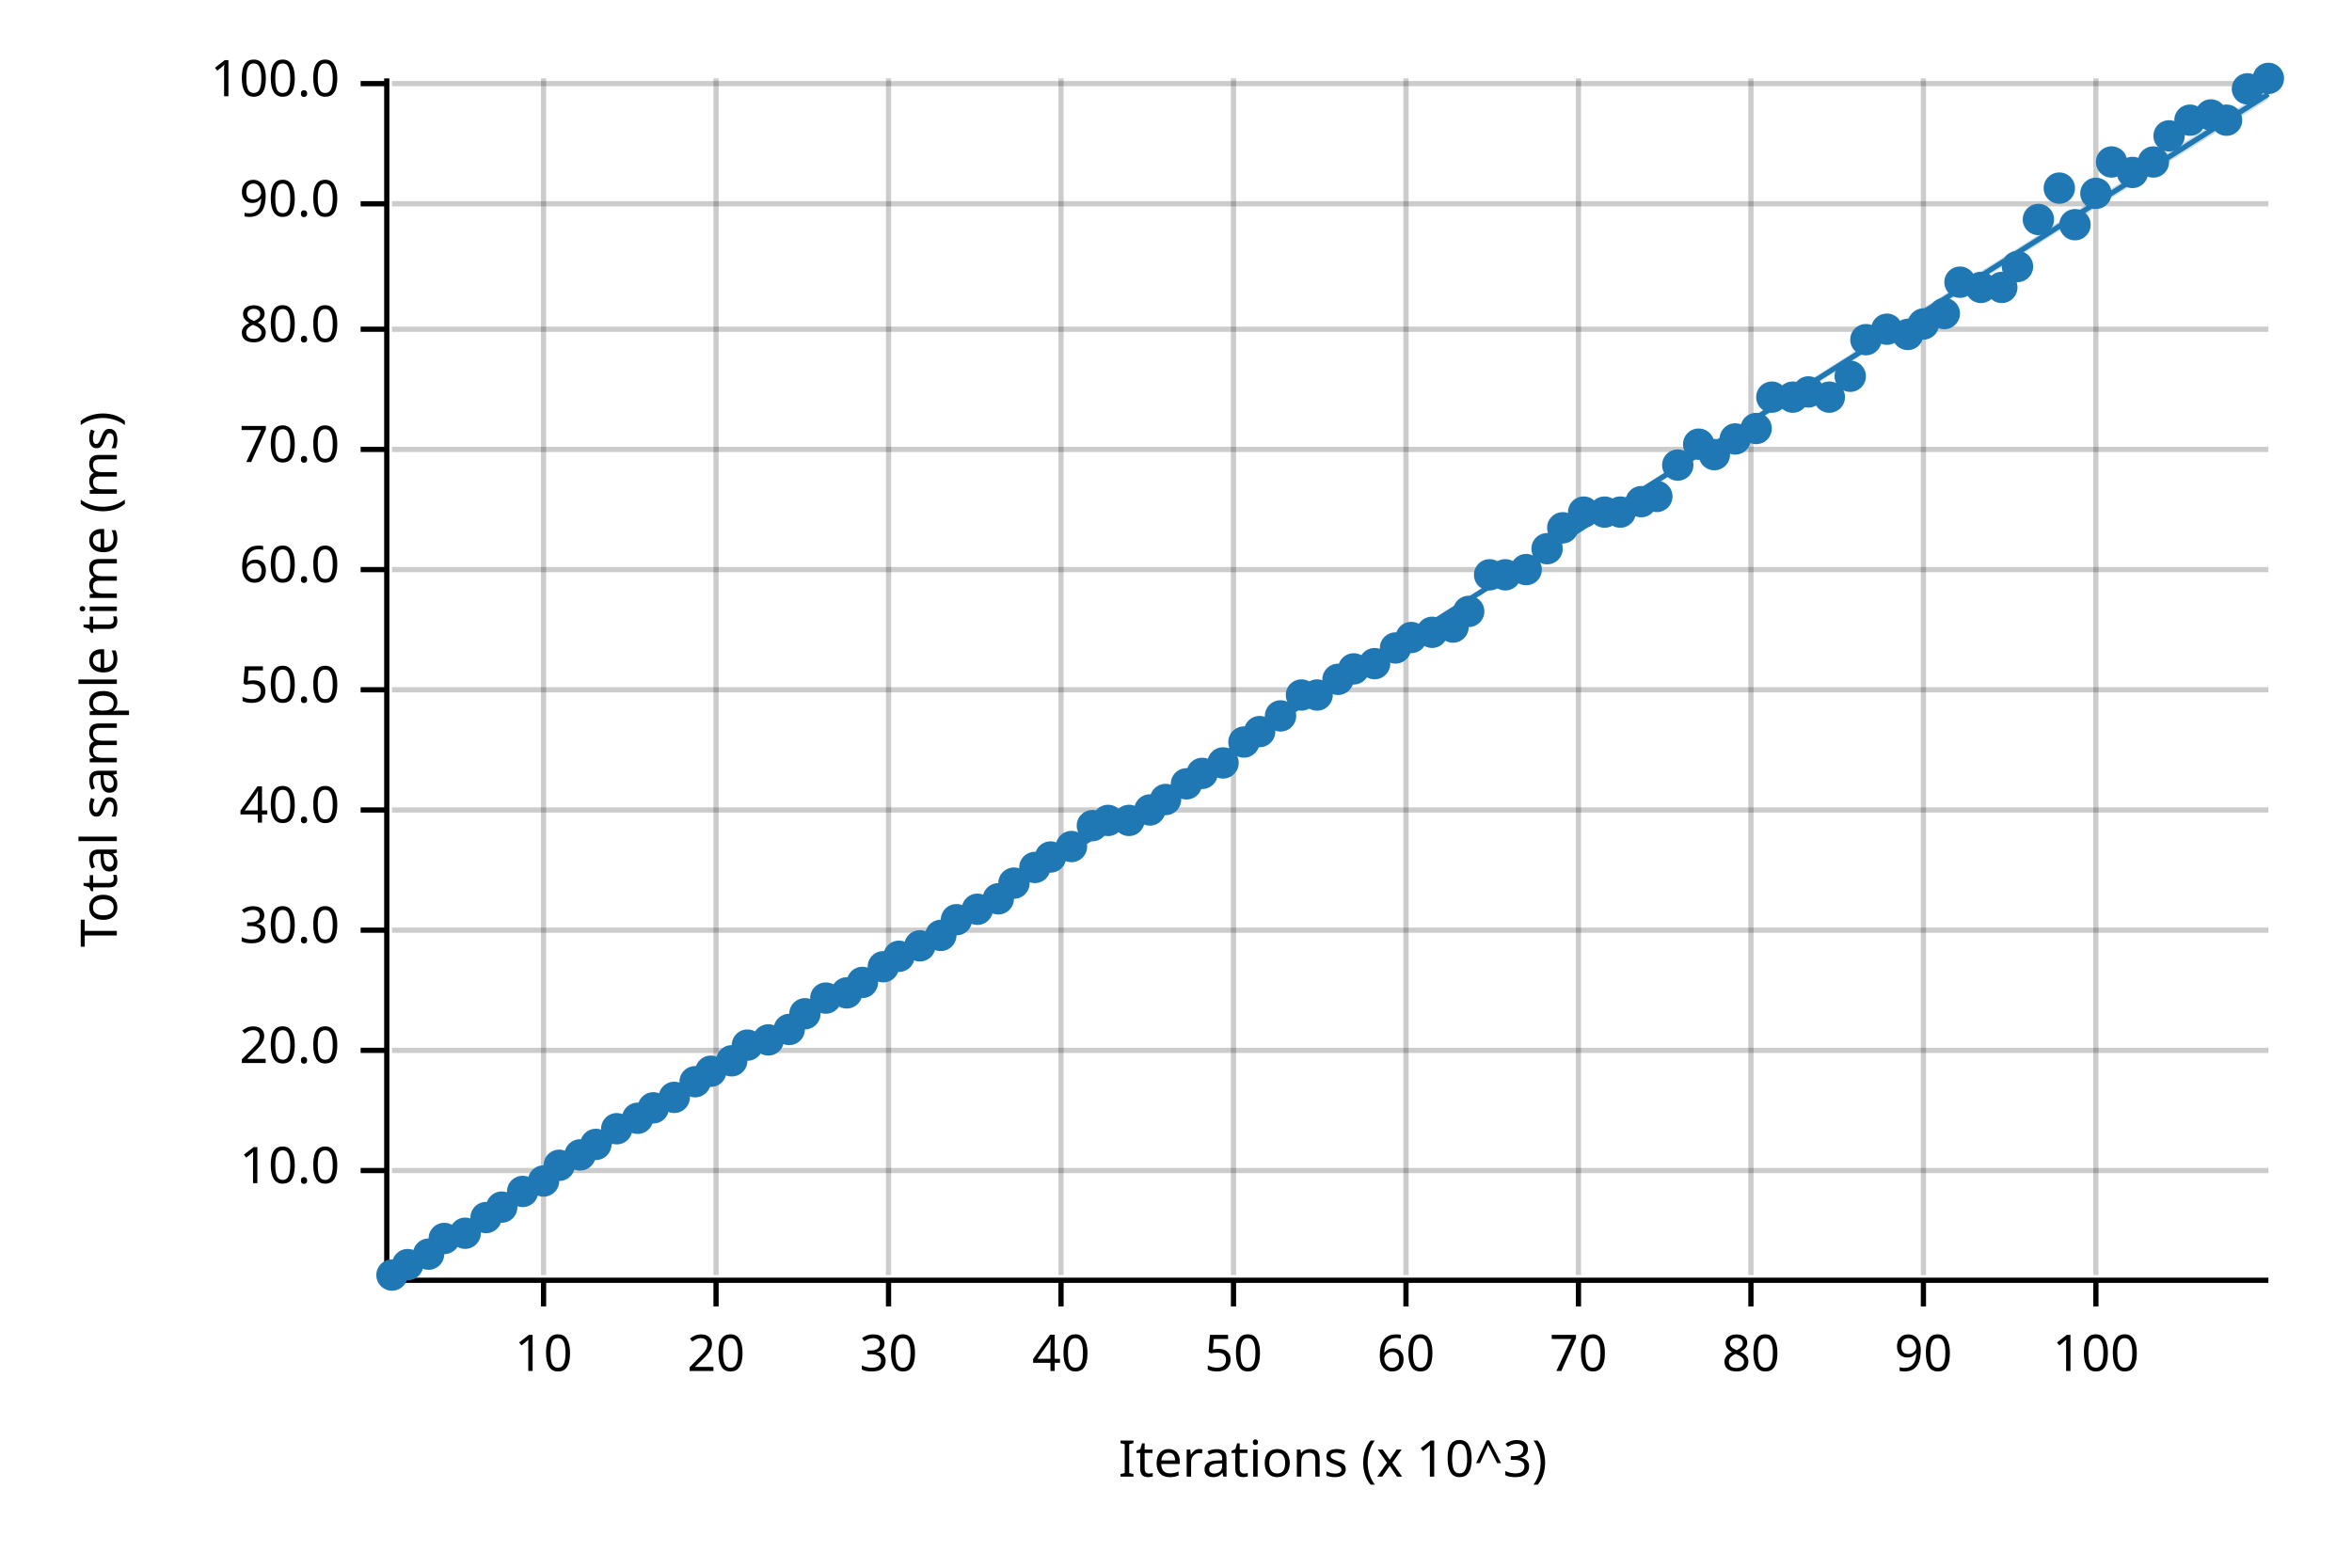
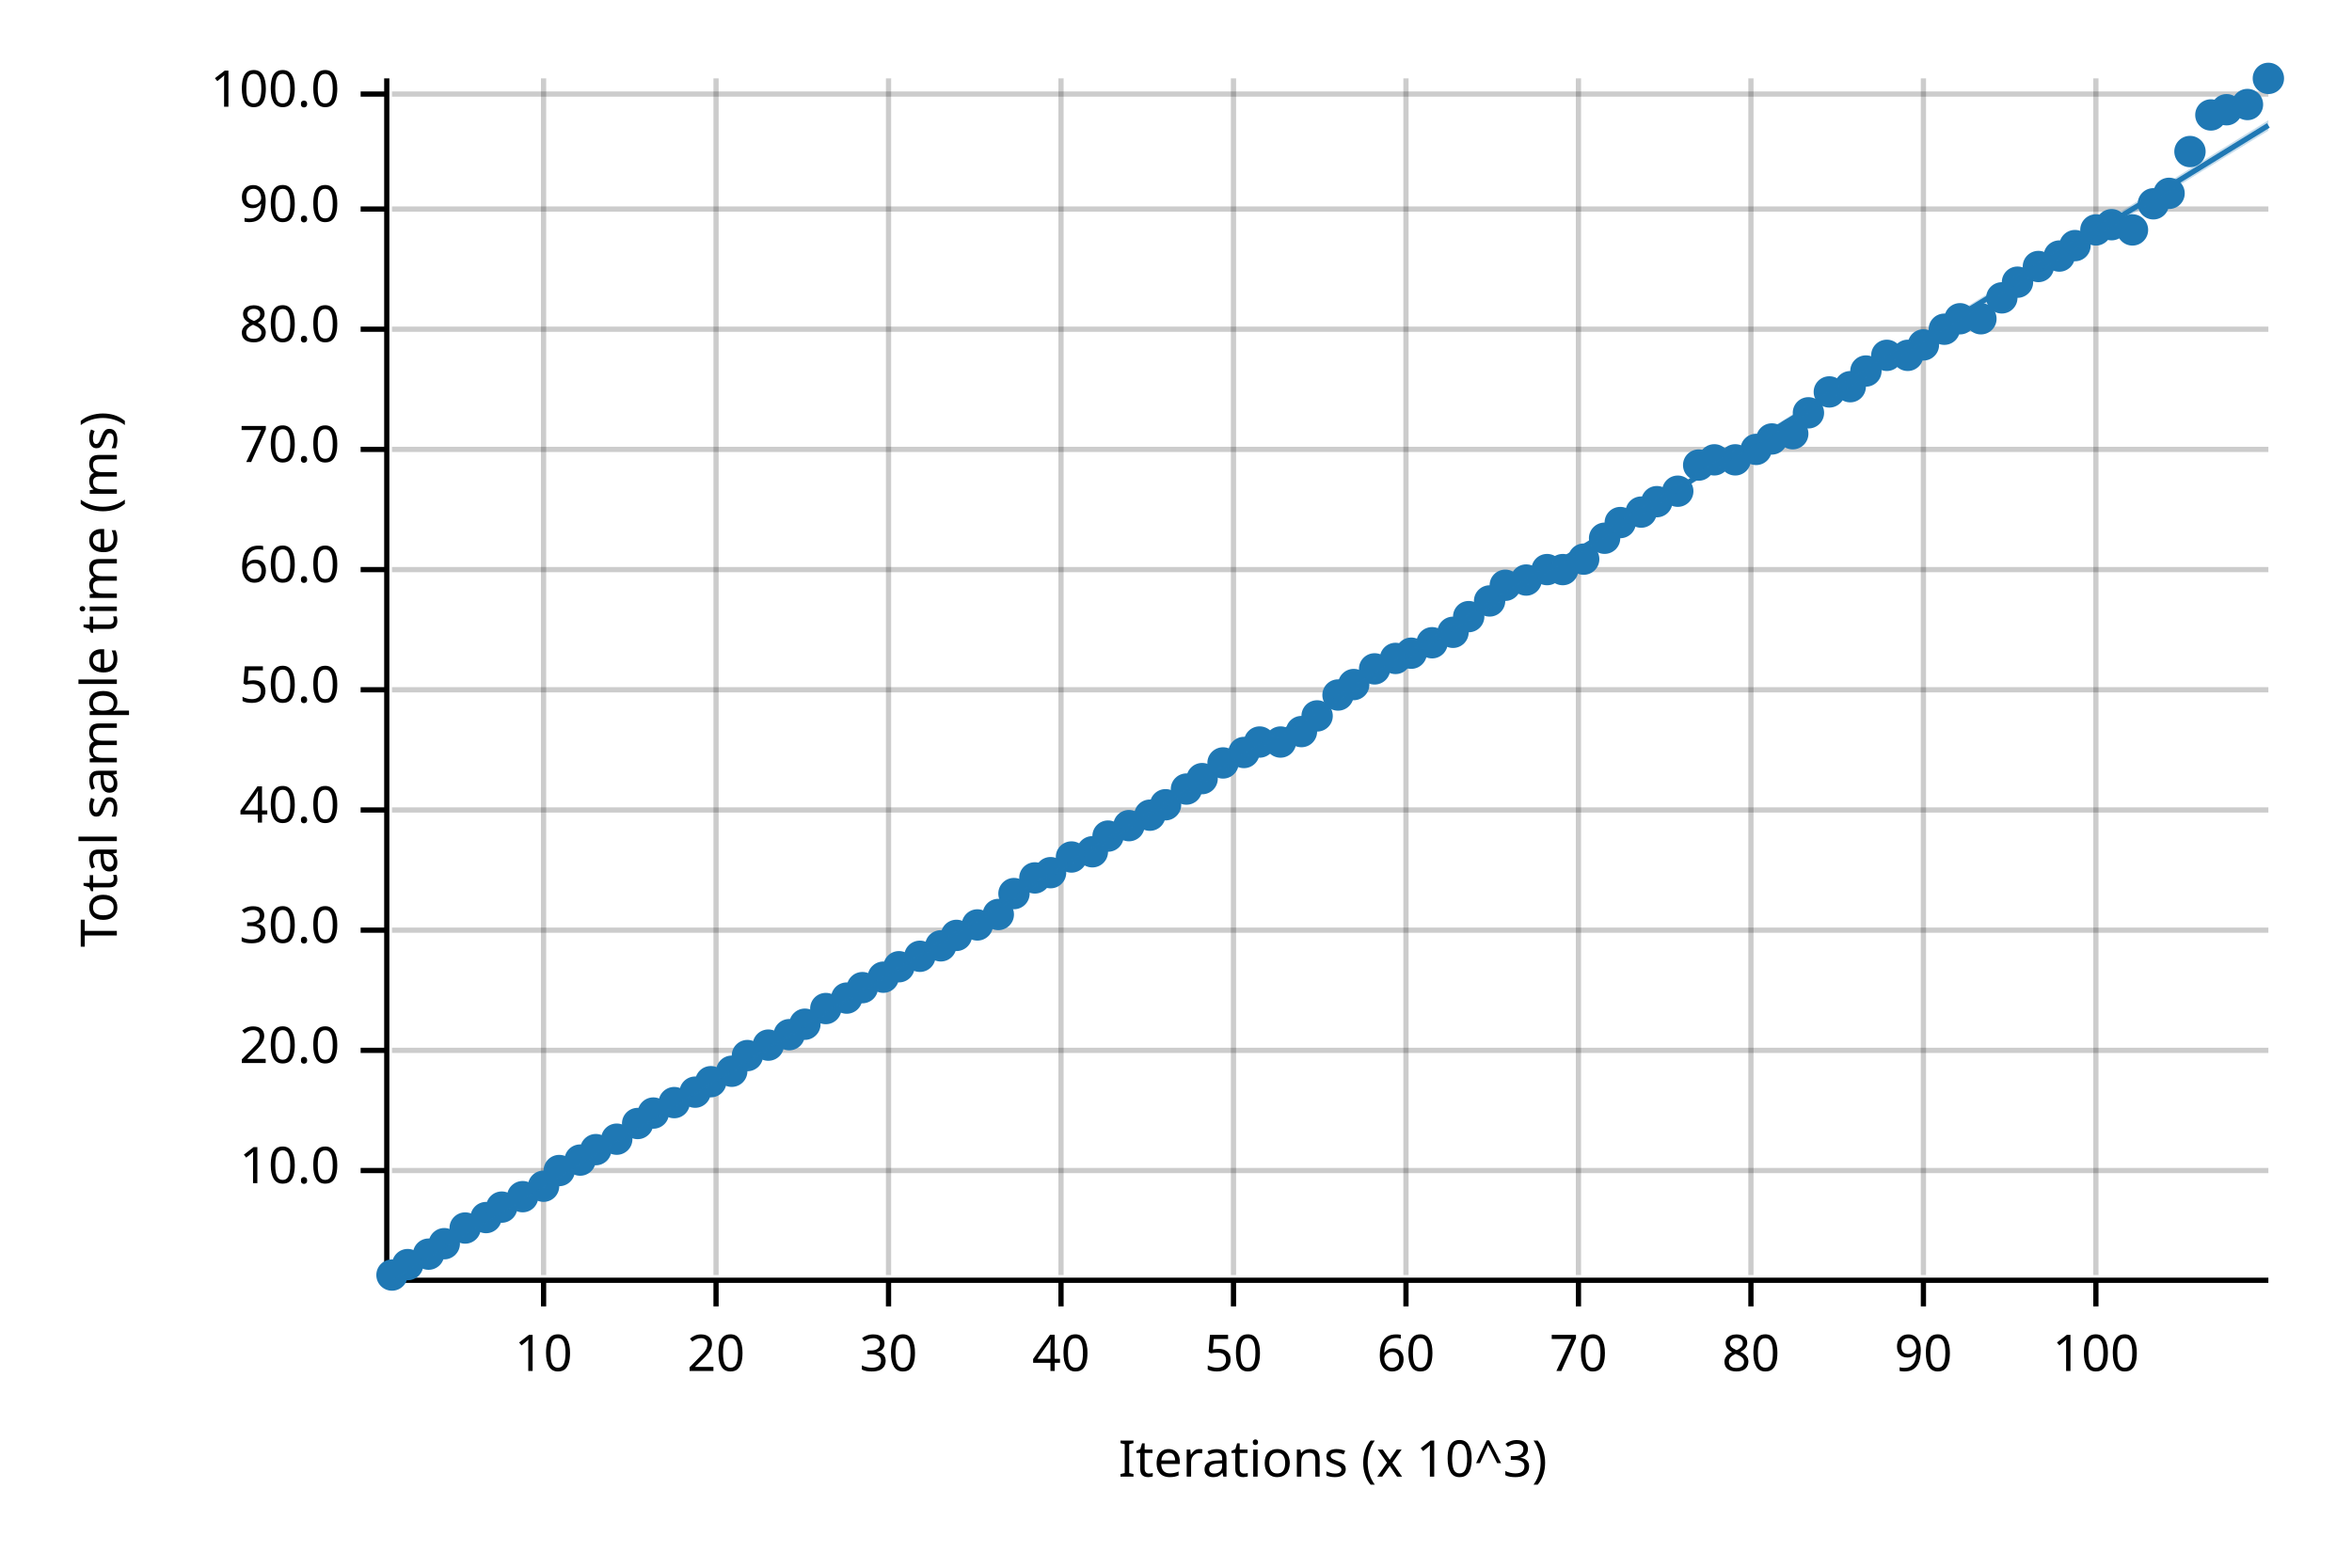
<svg xmlns="http://www.w3.org/2000/svg" width="450" height="300" viewBox="0 0 450 300">
  <text x="15" y="130" dy="0.76em" text-anchor="middle" font-family="sans-serif" font-size="9.677" opacity="1" fill="#000000" transform="rotate(270, 15, 130)">
Total sample time (ms)
</text>
  <text x="255" y="285" dy="-0.5ex" text-anchor="middle" font-family="sans-serif" font-size="9.677" opacity="1" fill="#000000">
Iterations (x 10^3)
</text>
  <line opacity="0.2" stroke="#000000" stroke-width="1" x1="104" y1="244" x2="104" y2="15" />
  <line opacity="0.2" stroke="#000000" stroke-width="1" x1="137" y1="244" x2="137" y2="15" />
  <line opacity="0.2" stroke="#000000" stroke-width="1" x1="170" y1="244" x2="170" y2="15" />
  <line opacity="0.2" stroke="#000000" stroke-width="1" x1="203" y1="244" x2="203" y2="15" />
  <line opacity="0.2" stroke="#000000" stroke-width="1" x1="236" y1="244" x2="236" y2="15" />
  <line opacity="0.2" stroke="#000000" stroke-width="1" x1="269" y1="244" x2="269" y2="15" />
  <line opacity="0.2" stroke="#000000" stroke-width="1" x1="302" y1="244" x2="302" y2="15" />
  <line opacity="0.2" stroke="#000000" stroke-width="1" x1="335" y1="244" x2="335" y2="15" />
  <line opacity="0.2" stroke="#000000" stroke-width="1" x1="368" y1="244" x2="368" y2="15" />
  <line opacity="0.2" stroke="#000000" stroke-width="1" x1="401" y1="244" x2="401" y2="15" />
  <line opacity="0.2" stroke="#000000" stroke-width="1" x1="75" y1="224" x2="434" y2="224" />
  <line opacity="0.2" stroke="#000000" stroke-width="1" x1="75" y1="201" x2="434" y2="201" />
  <line opacity="0.2" stroke="#000000" stroke-width="1" x1="75" y1="178" x2="434" y2="178" />
  <line opacity="0.2" stroke="#000000" stroke-width="1" x1="75" y1="155" x2="434" y2="155" />
  <line opacity="0.2" stroke="#000000" stroke-width="1" x1="75" y1="132" x2="434" y2="132" />
  <line opacity="0.2" stroke="#000000" stroke-width="1" x1="75" y1="109" x2="434" y2="109" />
  <line opacity="0.2" stroke="#000000" stroke-width="1" x1="75" y1="86" x2="434" y2="86" />
  <line opacity="0.2" stroke="#000000" stroke-width="1" x1="75" y1="63" x2="434" y2="63" />
-   <line opacity="0.2" stroke="#000000" stroke-width="1" x1="75" y1="39" x2="434" y2="39" />
-   <line opacity="0.2" stroke="#000000" stroke-width="1" x1="75" y1="16" x2="434" y2="16" />
+   <line opacity="0.2" stroke="#000000" stroke-width="1" x1="75" y1="40" x2="434" y2="40" />
+   <line opacity="0.2" stroke="#000000" stroke-width="1" x1="75" y1="18" x2="434" y2="18" />
  <polyline fill="none" opacity="1" stroke="#000000" stroke-width="1" points="74,15 74,244 " />
  <text x="65" y="224" dy="0.5ex" text-anchor="end" font-family="sans-serif" font-size="9.677" opacity="1" fill="#000000">
10.0
</text>
  <polyline fill="none" opacity="1" stroke="#000000" stroke-width="1" points="69,224 74,224 " />
  <text x="65" y="201" dy="0.5ex" text-anchor="end" font-family="sans-serif" font-size="9.677" opacity="1" fill="#000000">
20.0
</text>
  <polyline fill="none" opacity="1" stroke="#000000" stroke-width="1" points="69,201 74,201 " />
  <text x="65" y="178" dy="0.5ex" text-anchor="end" font-family="sans-serif" font-size="9.677" opacity="1" fill="#000000">
30.0
</text>
  <polyline fill="none" opacity="1" stroke="#000000" stroke-width="1" points="69,178 74,178 " />
  <text x="65" y="155" dy="0.5ex" text-anchor="end" font-family="sans-serif" font-size="9.677" opacity="1" fill="#000000">
40.0
</text>
  <polyline fill="none" opacity="1" stroke="#000000" stroke-width="1" points="69,155 74,155 " />
  <text x="65" y="132" dy="0.5ex" text-anchor="end" font-family="sans-serif" font-size="9.677" opacity="1" fill="#000000">
50.0
</text>
  <polyline fill="none" opacity="1" stroke="#000000" stroke-width="1" points="69,132 74,132 " />
  <text x="65" y="109" dy="0.5ex" text-anchor="end" font-family="sans-serif" font-size="9.677" opacity="1" fill="#000000">
60.0
</text>
  <polyline fill="none" opacity="1" stroke="#000000" stroke-width="1" points="69,109 74,109 " />
  <text x="65" y="86" dy="0.5ex" text-anchor="end" font-family="sans-serif" font-size="9.677" opacity="1" fill="#000000">
70.0
</text>
  <polyline fill="none" opacity="1" stroke="#000000" stroke-width="1" points="69,86 74,86 " />
  <text x="65" y="63" dy="0.5ex" text-anchor="end" font-family="sans-serif" font-size="9.677" opacity="1" fill="#000000">
80.0
</text>
  <polyline fill="none" opacity="1" stroke="#000000" stroke-width="1" points="69,63 74,63 " />
-   <text x="65" y="39" dy="0.5ex" text-anchor="end" font-family="sans-serif" font-size="9.677" opacity="1" fill="#000000">
+   <text x="65" y="40" dy="0.5ex" text-anchor="end" font-family="sans-serif" font-size="9.677" opacity="1" fill="#000000">
90.0
</text>
-   <polyline fill="none" opacity="1" stroke="#000000" stroke-width="1" points="69,39 74,39 " />
-   <text x="65" y="16" dy="0.5ex" text-anchor="end" font-family="sans-serif" font-size="9.677" opacity="1" fill="#000000">
+   <polyline fill="none" opacity="1" stroke="#000000" stroke-width="1" points="69,40 74,40 " />
+   <text x="65" y="18" dy="0.5ex" text-anchor="end" font-family="sans-serif" font-size="9.677" opacity="1" fill="#000000">
100.0
</text>
-   <polyline fill="none" opacity="1" stroke="#000000" stroke-width="1" points="69,16 74,16 " />
+   <polyline fill="none" opacity="1" stroke="#000000" stroke-width="1" points="69,18 74,18 " />
  <polyline fill="none" opacity="1" stroke="#000000" stroke-width="1" points="75,245 434,245 " />
  <text x="104" y="255" dy="0.76em" text-anchor="middle" font-family="sans-serif" font-size="9.677" opacity="1" fill="#000000">
10
</text>
  <polyline fill="none" opacity="1" stroke="#000000" stroke-width="1" points="104,245 104,250 " />
  <text x="137" y="255" dy="0.76em" text-anchor="middle" font-family="sans-serif" font-size="9.677" opacity="1" fill="#000000">
20
</text>
  <polyline fill="none" opacity="1" stroke="#000000" stroke-width="1" points="137,245 137,250 " />
  <text x="170" y="255" dy="0.76em" text-anchor="middle" font-family="sans-serif" font-size="9.677" opacity="1" fill="#000000">
30
</text>
  <polyline fill="none" opacity="1" stroke="#000000" stroke-width="1" points="170,245 170,250 " />
  <text x="203" y="255" dy="0.76em" text-anchor="middle" font-family="sans-serif" font-size="9.677" opacity="1" fill="#000000">
40
</text>
  <polyline fill="none" opacity="1" stroke="#000000" stroke-width="1" points="203,245 203,250 " />
  <text x="236" y="255" dy="0.76em" text-anchor="middle" font-family="sans-serif" font-size="9.677" opacity="1" fill="#000000">
50
</text>
  <polyline fill="none" opacity="1" stroke="#000000" stroke-width="1" points="236,245 236,250 " />
  <text x="269" y="255" dy="0.76em" text-anchor="middle" font-family="sans-serif" font-size="9.677" opacity="1" fill="#000000">
60
</text>
  <polyline fill="none" opacity="1" stroke="#000000" stroke-width="1" points="269,245 269,250 " />
  <text x="302" y="255" dy="0.76em" text-anchor="middle" font-family="sans-serif" font-size="9.677" opacity="1" fill="#000000">
70
</text>
  <polyline fill="none" opacity="1" stroke="#000000" stroke-width="1" points="302,245 302,250 " />
  <text x="335" y="255" dy="0.76em" text-anchor="middle" font-family="sans-serif" font-size="9.677" opacity="1" fill="#000000">
80
</text>
  <polyline fill="none" opacity="1" stroke="#000000" stroke-width="1" points="335,245 335,250 " />
  <text x="368" y="255" dy="0.76em" text-anchor="middle" font-family="sans-serif" font-size="9.677" opacity="1" fill="#000000">
90
</text>
  <polyline fill="none" opacity="1" stroke="#000000" stroke-width="1" points="368,245 368,250 " />
  <text x="401" y="255" dy="0.76em" text-anchor="middle" font-family="sans-serif" font-size="9.677" opacity="1" fill="#000000">
100
</text>
  <polyline fill="none" opacity="1" stroke="#000000" stroke-width="1" points="401,245 401,250 " />
  <circle cx="75" cy="244" r="3" opacity="1" fill="#1F78B4" stroke="none" stroke-width="1" />
  <circle cx="78" cy="242" r="3" opacity="1" fill="#1F78B4" stroke="none" stroke-width="1" />
  <circle cx="82" cy="240" r="3" opacity="1" fill="#1F78B4" stroke="none" stroke-width="1" />
-   <circle cx="85" cy="237" r="3" opacity="1" fill="#1F78B4" stroke="none" stroke-width="1" />
-   <circle cx="89" cy="236" r="3" opacity="1" fill="#1F78B4" stroke="none" stroke-width="1" />
+   <circle cx="85" cy="238" r="3" opacity="1" fill="#1F78B4" stroke="none" stroke-width="1" />
+   <circle cx="89" cy="235" r="3" opacity="1" fill="#1F78B4" stroke="none" stroke-width="1" />
  <circle cx="93" cy="233" r="3" opacity="1" fill="#1F78B4" stroke="none" stroke-width="1" />
  <circle cx="96" cy="231" r="3" opacity="1" fill="#1F78B4" stroke="none" stroke-width="1" />
-   <circle cx="100" cy="228" r="3" opacity="1" fill="#1F78B4" stroke="none" stroke-width="1" />
-   <circle cx="104" cy="226" r="3" opacity="1" fill="#1F78B4" stroke="none" stroke-width="1" />
-   <circle cx="107" cy="223" r="3" opacity="1" fill="#1F78B4" stroke="none" stroke-width="1" />
-   <circle cx="111" cy="221" r="3" opacity="1" fill="#1F78B4" stroke="none" stroke-width="1" />
-   <circle cx="114" cy="219" r="3" opacity="1" fill="#1F78B4" stroke="none" stroke-width="1" />
-   <circle cx="118" cy="216" r="3" opacity="1" fill="#1F78B4" stroke="none" stroke-width="1" />
-   <circle cx="122" cy="214" r="3" opacity="1" fill="#1F78B4" stroke="none" stroke-width="1" />
-   <circle cx="125" cy="212" r="3" opacity="1" fill="#1F78B4" stroke="none" stroke-width="1" />
-   <circle cx="129" cy="210" r="3" opacity="1" fill="#1F78B4" stroke="none" stroke-width="1" />
-   <circle cx="133" cy="207" r="3" opacity="1" fill="#1F78B4" stroke="none" stroke-width="1" />
-   <circle cx="136" cy="205" r="3" opacity="1" fill="#1F78B4" stroke="none" stroke-width="1" />
-   <circle cx="140" cy="203" r="3" opacity="1" fill="#1F78B4" stroke="none" stroke-width="1" />
-   <circle cx="143" cy="200" r="3" opacity="1" fill="#1F78B4" stroke="none" stroke-width="1" />
-   <circle cx="147" cy="199" r="3" opacity="1" fill="#1F78B4" stroke="none" stroke-width="1" />
-   <circle cx="151" cy="197" r="3" opacity="1" fill="#1F78B4" stroke="none" stroke-width="1" />
-   <circle cx="154" cy="194" r="3" opacity="1" fill="#1F78B4" stroke="none" stroke-width="1" />
-   <circle cx="158" cy="191" r="3" opacity="1" fill="#1F78B4" stroke="none" stroke-width="1" />
-   <circle cx="162" cy="190" r="3" opacity="1" fill="#1F78B4" stroke="none" stroke-width="1" />
-   <circle cx="165" cy="188" r="3" opacity="1" fill="#1F78B4" stroke="none" stroke-width="1" />
-   <circle cx="169" cy="185" r="3" opacity="1" fill="#1F78B4" stroke="none" stroke-width="1" />
-   <circle cx="172" cy="183" r="3" opacity="1" fill="#1F78B4" stroke="none" stroke-width="1" />
-   <circle cx="176" cy="181" r="3" opacity="1" fill="#1F78B4" stroke="none" stroke-width="1" />
-   <circle cx="180" cy="179" r="3" opacity="1" fill="#1F78B4" stroke="none" stroke-width="1" />
-   <circle cx="183" cy="176" r="3" opacity="1" fill="#1F78B4" stroke="none" stroke-width="1" />
-   <circle cx="187" cy="174" r="3" opacity="1" fill="#1F78B4" stroke="none" stroke-width="1" />
-   <circle cx="191" cy="172" r="3" opacity="1" fill="#1F78B4" stroke="none" stroke-width="1" />
-   <circle cx="194" cy="169" r="3" opacity="1" fill="#1F78B4" stroke="none" stroke-width="1" />
-   <circle cx="198" cy="166" r="3" opacity="1" fill="#1F78B4" stroke="none" stroke-width="1" />
-   <circle cx="201" cy="164" r="3" opacity="1" fill="#1F78B4" stroke="none" stroke-width="1" />
-   <circle cx="205" cy="162" r="3" opacity="1" fill="#1F78B4" stroke="none" stroke-width="1" />
-   <circle cx="209" cy="158" r="3" opacity="1" fill="#1F78B4" stroke="none" stroke-width="1" />
-   <circle cx="212" cy="157" r="3" opacity="1" fill="#1F78B4" stroke="none" stroke-width="1" />
-   <circle cx="216" cy="157" r="3" opacity="1" fill="#1F78B4" stroke="none" stroke-width="1" />
-   <circle cx="220" cy="155" r="3" opacity="1" fill="#1F78B4" stroke="none" stroke-width="1" />
-   <circle cx="223" cy="153" r="3" opacity="1" fill="#1F78B4" stroke="none" stroke-width="1" />
-   <circle cx="227" cy="150" r="3" opacity="1" fill="#1F78B4" stroke="none" stroke-width="1" />
-   <circle cx="230" cy="148" r="3" opacity="1" fill="#1F78B4" stroke="none" stroke-width="1" />
+   <circle cx="100" cy="229" r="3" opacity="1" fill="#1F78B4" stroke="none" stroke-width="1" />
+   <circle cx="104" cy="227" r="3" opacity="1" fill="#1F78B4" stroke="none" stroke-width="1" />
+   <circle cx="107" cy="224" r="3" opacity="1" fill="#1F78B4" stroke="none" stroke-width="1" />
+   <circle cx="111" cy="222" r="3" opacity="1" fill="#1F78B4" stroke="none" stroke-width="1" />
+   <circle cx="114" cy="220" r="3" opacity="1" fill="#1F78B4" stroke="none" stroke-width="1" />
+   <circle cx="118" cy="218" r="3" opacity="1" fill="#1F78B4" stroke="none" stroke-width="1" />
+   <circle cx="122" cy="215" r="3" opacity="1" fill="#1F78B4" stroke="none" stroke-width="1" />
+   <circle cx="125" cy="213" r="3" opacity="1" fill="#1F78B4" stroke="none" stroke-width="1" />
+   <circle cx="129" cy="211" r="3" opacity="1" fill="#1F78B4" stroke="none" stroke-width="1" />
+   <circle cx="133" cy="209" r="3" opacity="1" fill="#1F78B4" stroke="none" stroke-width="1" />
+   <circle cx="136" cy="207" r="3" opacity="1" fill="#1F78B4" stroke="none" stroke-width="1" />
+   <circle cx="140" cy="205" r="3" opacity="1" fill="#1F78B4" stroke="none" stroke-width="1" />
+   <circle cx="143" cy="202" r="3" opacity="1" fill="#1F78B4" stroke="none" stroke-width="1" />
+   <circle cx="147" cy="200" r="3" opacity="1" fill="#1F78B4" stroke="none" stroke-width="1" />
+   <circle cx="151" cy="198" r="3" opacity="1" fill="#1F78B4" stroke="none" stroke-width="1" />
+   <circle cx="154" cy="196" r="3" opacity="1" fill="#1F78B4" stroke="none" stroke-width="1" />
+   <circle cx="158" cy="193" r="3" opacity="1" fill="#1F78B4" stroke="none" stroke-width="1" />
+   <circle cx="162" cy="191" r="3" opacity="1" fill="#1F78B4" stroke="none" stroke-width="1" />
+   <circle cx="165" cy="189" r="3" opacity="1" fill="#1F78B4" stroke="none" stroke-width="1" />
+   <circle cx="169" cy="187" r="3" opacity="1" fill="#1F78B4" stroke="none" stroke-width="1" />
+   <circle cx="172" cy="185" r="3" opacity="1" fill="#1F78B4" stroke="none" stroke-width="1" />
+   <circle cx="176" cy="183" r="3" opacity="1" fill="#1F78B4" stroke="none" stroke-width="1" />
+   <circle cx="180" cy="181" r="3" opacity="1" fill="#1F78B4" stroke="none" stroke-width="1" />
+   <circle cx="183" cy="179" r="3" opacity="1" fill="#1F78B4" stroke="none" stroke-width="1" />
+   <circle cx="187" cy="177" r="3" opacity="1" fill="#1F78B4" stroke="none" stroke-width="1" />
+   <circle cx="191" cy="175" r="3" opacity="1" fill="#1F78B4" stroke="none" stroke-width="1" />
+   <circle cx="194" cy="171" r="3" opacity="1" fill="#1F78B4" stroke="none" stroke-width="1" />
+   <circle cx="198" cy="168" r="3" opacity="1" fill="#1F78B4" stroke="none" stroke-width="1" />
+   <circle cx="201" cy="167" r="3" opacity="1" fill="#1F78B4" stroke="none" stroke-width="1" />
+   <circle cx="205" cy="164" r="3" opacity="1" fill="#1F78B4" stroke="none" stroke-width="1" />
+   <circle cx="209" cy="163" r="3" opacity="1" fill="#1F78B4" stroke="none" stroke-width="1" />
+   <circle cx="212" cy="160" r="3" opacity="1" fill="#1F78B4" stroke="none" stroke-width="1" />
+   <circle cx="216" cy="158" r="3" opacity="1" fill="#1F78B4" stroke="none" stroke-width="1" />
+   <circle cx="220" cy="156" r="3" opacity="1" fill="#1F78B4" stroke="none" stroke-width="1" />
+   <circle cx="223" cy="154" r="3" opacity="1" fill="#1F78B4" stroke="none" stroke-width="1" />
+   <circle cx="227" cy="151" r="3" opacity="1" fill="#1F78B4" stroke="none" stroke-width="1" />
+   <circle cx="230" cy="149" r="3" opacity="1" fill="#1F78B4" stroke="none" stroke-width="1" />
  <circle cx="234" cy="146" r="3" opacity="1" fill="#1F78B4" stroke="none" stroke-width="1" />
-   <circle cx="238" cy="142" r="3" opacity="1" fill="#1F78B4" stroke="none" stroke-width="1" />
-   <circle cx="241" cy="140" r="3" opacity="1" fill="#1F78B4" stroke="none" stroke-width="1" />
-   <circle cx="245" cy="137" r="3" opacity="1" fill="#1F78B4" stroke="none" stroke-width="1" />
-   <circle cx="249" cy="133" r="3" opacity="1" fill="#1F78B4" stroke="none" stroke-width="1" />
-   <circle cx="252" cy="133" r="3" opacity="1" fill="#1F78B4" stroke="none" stroke-width="1" />
-   <circle cx="256" cy="130" r="3" opacity="1" fill="#1F78B4" stroke="none" stroke-width="1" />
-   <circle cx="259" cy="128" r="3" opacity="1" fill="#1F78B4" stroke="none" stroke-width="1" />
-   <circle cx="263" cy="127" r="3" opacity="1" fill="#1F78B4" stroke="none" stroke-width="1" />
-   <circle cx="267" cy="124" r="3" opacity="1" fill="#1F78B4" stroke="none" stroke-width="1" />
-   <circle cx="270" cy="122" r="3" opacity="1" fill="#1F78B4" stroke="none" stroke-width="1" />
-   <circle cx="274" cy="121" r="3" opacity="1" fill="#1F78B4" stroke="none" stroke-width="1" />
-   <circle cx="278" cy="120" r="3" opacity="1" fill="#1F78B4" stroke="none" stroke-width="1" />
-   <circle cx="281" cy="117" r="3" opacity="1" fill="#1F78B4" stroke="none" stroke-width="1" />
-   <circle cx="285" cy="110" r="3" opacity="1" fill="#1F78B4" stroke="none" stroke-width="1" />
-   <circle cx="288" cy="110" r="3" opacity="1" fill="#1F78B4" stroke="none" stroke-width="1" />
-   <circle cx="292" cy="109" r="3" opacity="1" fill="#1F78B4" stroke="none" stroke-width="1" />
-   <circle cx="296" cy="105" r="3" opacity="1" fill="#1F78B4" stroke="none" stroke-width="1" />
-   <circle cx="299" cy="101" r="3" opacity="1" fill="#1F78B4" stroke="none" stroke-width="1" />
-   <circle cx="303" cy="98" r="3" opacity="1" fill="#1F78B4" stroke="none" stroke-width="1" />
-   <circle cx="307" cy="98" r="3" opacity="1" fill="#1F78B4" stroke="none" stroke-width="1" />
-   <circle cx="310" cy="98" r="3" opacity="1" fill="#1F78B4" stroke="none" stroke-width="1" />
-   <circle cx="314" cy="96" r="3" opacity="1" fill="#1F78B4" stroke="none" stroke-width="1" />
-   <circle cx="317" cy="95" r="3" opacity="1" fill="#1F78B4" stroke="none" stroke-width="1" />
-   <circle cx="321" cy="89" r="3" opacity="1" fill="#1F78B4" stroke="none" stroke-width="1" />
-   <circle cx="325" cy="85" r="3" opacity="1" fill="#1F78B4" stroke="none" stroke-width="1" />
-   <circle cx="328" cy="87" r="3" opacity="1" fill="#1F78B4" stroke="none" stroke-width="1" />
-   <circle cx="332" cy="84" r="3" opacity="1" fill="#1F78B4" stroke="none" stroke-width="1" />
-   <circle cx="336" cy="82" r="3" opacity="1" fill="#1F78B4" stroke="none" stroke-width="1" />
-   <circle cx="339" cy="76" r="3" opacity="1" fill="#1F78B4" stroke="none" stroke-width="1" />
-   <circle cx="343" cy="76" r="3" opacity="1" fill="#1F78B4" stroke="none" stroke-width="1" />
-   <circle cx="346" cy="75" r="3" opacity="1" fill="#1F78B4" stroke="none" stroke-width="1" />
-   <circle cx="350" cy="76" r="3" opacity="1" fill="#1F78B4" stroke="none" stroke-width="1" />
-   <circle cx="354" cy="72" r="3" opacity="1" fill="#1F78B4" stroke="none" stroke-width="1" />
-   <circle cx="357" cy="65" r="3" opacity="1" fill="#1F78B4" stroke="none" stroke-width="1" />
-   <circle cx="361" cy="63" r="3" opacity="1" fill="#1F78B4" stroke="none" stroke-width="1" />
-   <circle cx="365" cy="64" r="3" opacity="1" fill="#1F78B4" stroke="none" stroke-width="1" />
-   <circle cx="368" cy="62" r="3" opacity="1" fill="#1F78B4" stroke="none" stroke-width="1" />
-   <circle cx="372" cy="60" r="3" opacity="1" fill="#1F78B4" stroke="none" stroke-width="1" />
-   <circle cx="375" cy="54" r="3" opacity="1" fill="#1F78B4" stroke="none" stroke-width="1" />
-   <circle cx="379" cy="55" r="3" opacity="1" fill="#1F78B4" stroke="none" stroke-width="1" />
-   <circle cx="383" cy="55" r="3" opacity="1" fill="#1F78B4" stroke="none" stroke-width="1" />
-   <circle cx="386" cy="51" r="3" opacity="1" fill="#1F78B4" stroke="none" stroke-width="1" />
-   <circle cx="390" cy="42" r="3" opacity="1" fill="#1F78B4" stroke="none" stroke-width="1" />
-   <circle cx="394" cy="36" r="3" opacity="1" fill="#1F78B4" stroke="none" stroke-width="1" />
-   <circle cx="397" cy="43" r="3" opacity="1" fill="#1F78B4" stroke="none" stroke-width="1" />
-   <circle cx="401" cy="37" r="3" opacity="1" fill="#1F78B4" stroke="none" stroke-width="1" />
-   <circle cx="404" cy="31" r="3" opacity="1" fill="#1F78B4" stroke="none" stroke-width="1" />
-   <circle cx="408" cy="33" r="3" opacity="1" fill="#1F78B4" stroke="none" stroke-width="1" />
-   <circle cx="412" cy="31" r="3" opacity="1" fill="#1F78B4" stroke="none" stroke-width="1" />
-   <circle cx="415" cy="26" r="3" opacity="1" fill="#1F78B4" stroke="none" stroke-width="1" />
-   <circle cx="419" cy="23" r="3" opacity="1" fill="#1F78B4" stroke="none" stroke-width="1" />
+   <circle cx="238" cy="144" r="3" opacity="1" fill="#1F78B4" stroke="none" stroke-width="1" />
+   <circle cx="241" cy="142" r="3" opacity="1" fill="#1F78B4" stroke="none" stroke-width="1" />
+   <circle cx="245" cy="142" r="3" opacity="1" fill="#1F78B4" stroke="none" stroke-width="1" />
+   <circle cx="249" cy="140" r="3" opacity="1" fill="#1F78B4" stroke="none" stroke-width="1" />
+   <circle cx="252" cy="137" r="3" opacity="1" fill="#1F78B4" stroke="none" stroke-width="1" />
+   <circle cx="256" cy="133" r="3" opacity="1" fill="#1F78B4" stroke="none" stroke-width="1" />
+   <circle cx="259" cy="131" r="3" opacity="1" fill="#1F78B4" stroke="none" stroke-width="1" />
+   <circle cx="263" cy="128" r="3" opacity="1" fill="#1F78B4" stroke="none" stroke-width="1" />
+   <circle cx="267" cy="126" r="3" opacity="1" fill="#1F78B4" stroke="none" stroke-width="1" />
+   <circle cx="270" cy="125" r="3" opacity="1" fill="#1F78B4" stroke="none" stroke-width="1" />
+   <circle cx="274" cy="123" r="3" opacity="1" fill="#1F78B4" stroke="none" stroke-width="1" />
+   <circle cx="278" cy="121" r="3" opacity="1" fill="#1F78B4" stroke="none" stroke-width="1" />
+   <circle cx="281" cy="118" r="3" opacity="1" fill="#1F78B4" stroke="none" stroke-width="1" />
+   <circle cx="285" cy="115" r="3" opacity="1" fill="#1F78B4" stroke="none" stroke-width="1" />
+   <circle cx="288" cy="112" r="3" opacity="1" fill="#1F78B4" stroke="none" stroke-width="1" />
+   <circle cx="292" cy="111" r="3" opacity="1" fill="#1F78B4" stroke="none" stroke-width="1" />
+   <circle cx="296" cy="109" r="3" opacity="1" fill="#1F78B4" stroke="none" stroke-width="1" />
+   <circle cx="299" cy="109" r="3" opacity="1" fill="#1F78B4" stroke="none" stroke-width="1" />
+   <circle cx="303" cy="107" r="3" opacity="1" fill="#1F78B4" stroke="none" stroke-width="1" />
+   <circle cx="307" cy="103" r="3" opacity="1" fill="#1F78B4" stroke="none" stroke-width="1" />
+   <circle cx="310" cy="100" r="3" opacity="1" fill="#1F78B4" stroke="none" stroke-width="1" />
+   <circle cx="314" cy="98" r="3" opacity="1" fill="#1F78B4" stroke="none" stroke-width="1" />
+   <circle cx="317" cy="96" r="3" opacity="1" fill="#1F78B4" stroke="none" stroke-width="1" />
+   <circle cx="321" cy="94" r="3" opacity="1" fill="#1F78B4" stroke="none" stroke-width="1" />
+   <circle cx="325" cy="89" r="3" opacity="1" fill="#1F78B4" stroke="none" stroke-width="1" />
+   <circle cx="328" cy="88" r="3" opacity="1" fill="#1F78B4" stroke="none" stroke-width="1" />
+   <circle cx="332" cy="88" r="3" opacity="1" fill="#1F78B4" stroke="none" stroke-width="1" />
+   <circle cx="336" cy="86" r="3" opacity="1" fill="#1F78B4" stroke="none" stroke-width="1" />
+   <circle cx="339" cy="84" r="3" opacity="1" fill="#1F78B4" stroke="none" stroke-width="1" />
+   <circle cx="343" cy="83" r="3" opacity="1" fill="#1F78B4" stroke="none" stroke-width="1" />
+   <circle cx="346" cy="79" r="3" opacity="1" fill="#1F78B4" stroke="none" stroke-width="1" />
+   <circle cx="350" cy="75" r="3" opacity="1" fill="#1F78B4" stroke="none" stroke-width="1" />
+   <circle cx="354" cy="74" r="3" opacity="1" fill="#1F78B4" stroke="none" stroke-width="1" />
+   <circle cx="357" cy="71" r="3" opacity="1" fill="#1F78B4" stroke="none" stroke-width="1" />
+   <circle cx="361" cy="68" r="3" opacity="1" fill="#1F78B4" stroke="none" stroke-width="1" />
+   <circle cx="365" cy="68" r="3" opacity="1" fill="#1F78B4" stroke="none" stroke-width="1" />
+   <circle cx="368" cy="66" r="3" opacity="1" fill="#1F78B4" stroke="none" stroke-width="1" />
+   <circle cx="372" cy="63" r="3" opacity="1" fill="#1F78B4" stroke="none" stroke-width="1" />
+   <circle cx="375" cy="61" r="3" opacity="1" fill="#1F78B4" stroke="none" stroke-width="1" />
+   <circle cx="379" cy="61" r="3" opacity="1" fill="#1F78B4" stroke="none" stroke-width="1" />
+   <circle cx="383" cy="57" r="3" opacity="1" fill="#1F78B4" stroke="none" stroke-width="1" />
+   <circle cx="386" cy="54" r="3" opacity="1" fill="#1F78B4" stroke="none" stroke-width="1" />
+   <circle cx="390" cy="51" r="3" opacity="1" fill="#1F78B4" stroke="none" stroke-width="1" />
+   <circle cx="394" cy="49" r="3" opacity="1" fill="#1F78B4" stroke="none" stroke-width="1" />
+   <circle cx="397" cy="47" r="3" opacity="1" fill="#1F78B4" stroke="none" stroke-width="1" />
+   <circle cx="401" cy="44" r="3" opacity="1" fill="#1F78B4" stroke="none" stroke-width="1" />
+   <circle cx="404" cy="43" r="3" opacity="1" fill="#1F78B4" stroke="none" stroke-width="1" />
+   <circle cx="408" cy="44" r="3" opacity="1" fill="#1F78B4" stroke="none" stroke-width="1" />
+   <circle cx="412" cy="39" r="3" opacity="1" fill="#1F78B4" stroke="none" stroke-width="1" />
+   <circle cx="415" cy="37" r="3" opacity="1" fill="#1F78B4" stroke="none" stroke-width="1" />
+   <circle cx="419" cy="29" r="3" opacity="1" fill="#1F78B4" stroke="none" stroke-width="1" />
  <circle cx="423" cy="22" r="3" opacity="1" fill="#1F78B4" stroke="none" stroke-width="1" />
-   <circle cx="426" cy="23" r="3" opacity="1" fill="#1F78B4" stroke="none" stroke-width="1" />
-   <circle cx="430" cy="17" r="3" opacity="1" fill="#1F78B4" stroke="none" stroke-width="1" />
+   <circle cx="426" cy="21" r="3" opacity="1" fill="#1F78B4" stroke="none" stroke-width="1" />
+   <circle cx="430" cy="20" r="3" opacity="1" fill="#1F78B4" stroke="none" stroke-width="1" />
  <circle cx="434" cy="15" r="3" opacity="1" fill="#1F78B4" stroke="none" stroke-width="1" />
-   <polyline fill="none" opacity="1" stroke="#1F78B4" stroke-width="1" points="75,245 434,18 " />
-   <polygon opacity="0.25" fill="#1F78B4" points="75,245 434,19 434,17 " />
+   <polyline fill="none" opacity="1" stroke="#1F78B4" stroke-width="1" points="75,245 434,24 " />
+   <polygon opacity="0.25" fill="#1F78B4" points="75,245 434,25 434,23 " />
</svg>
